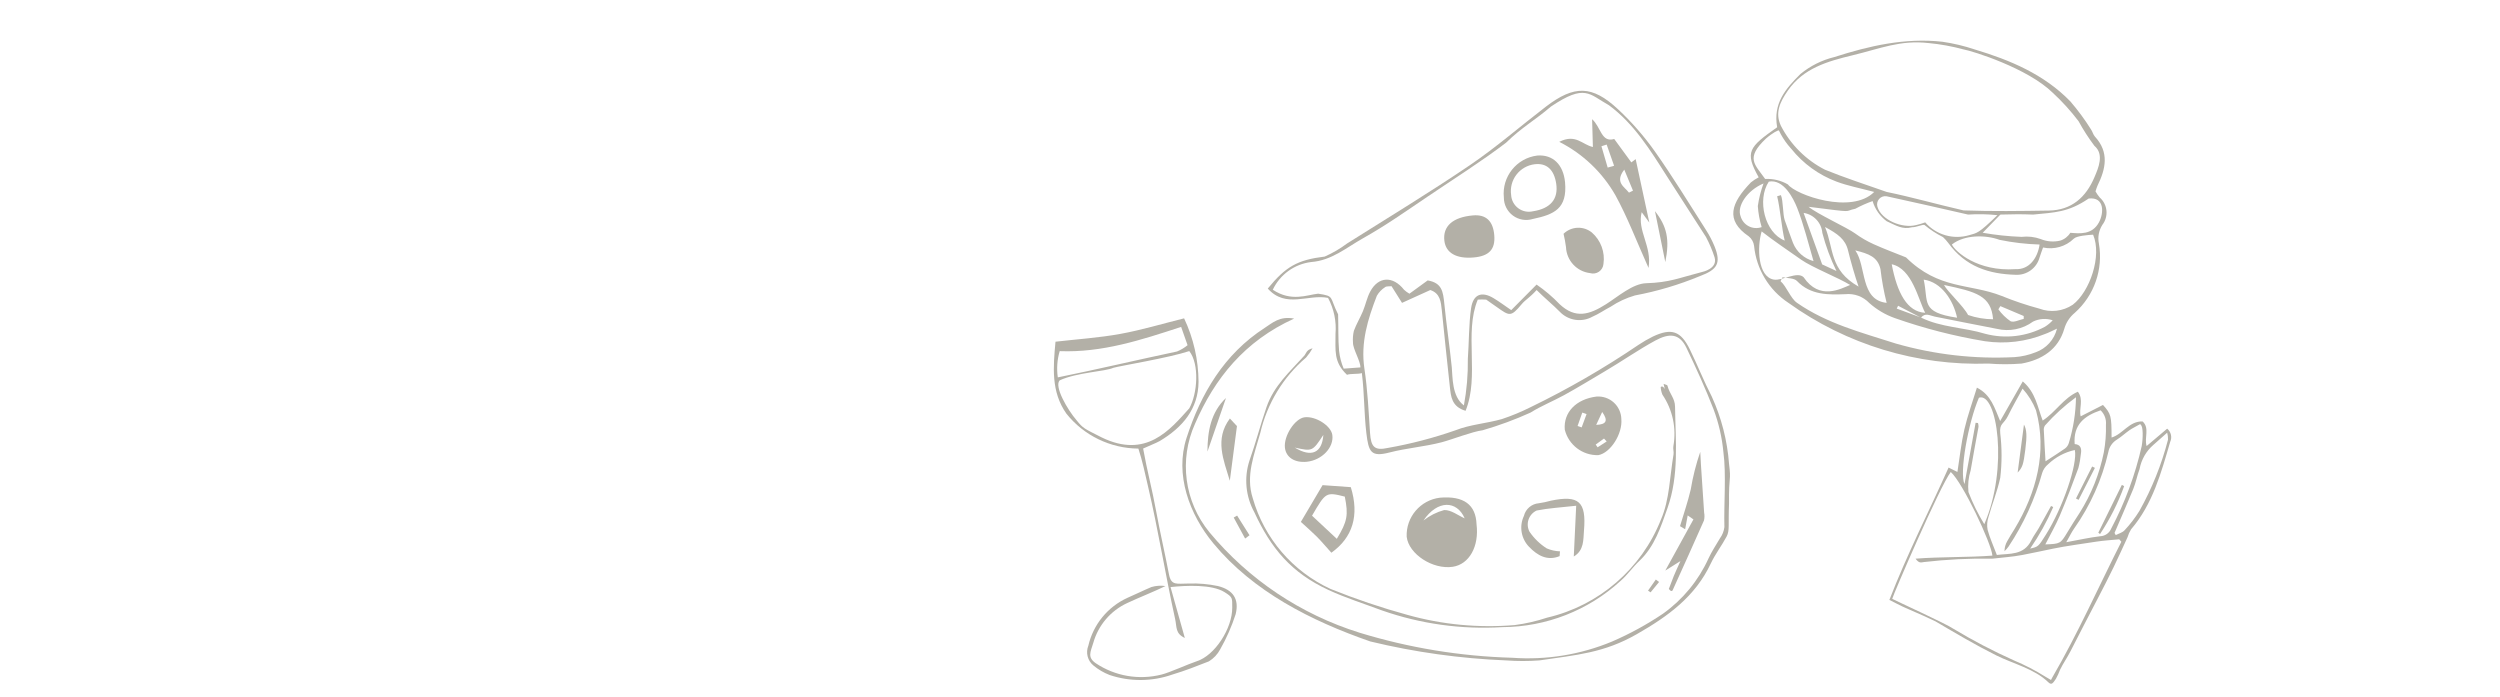
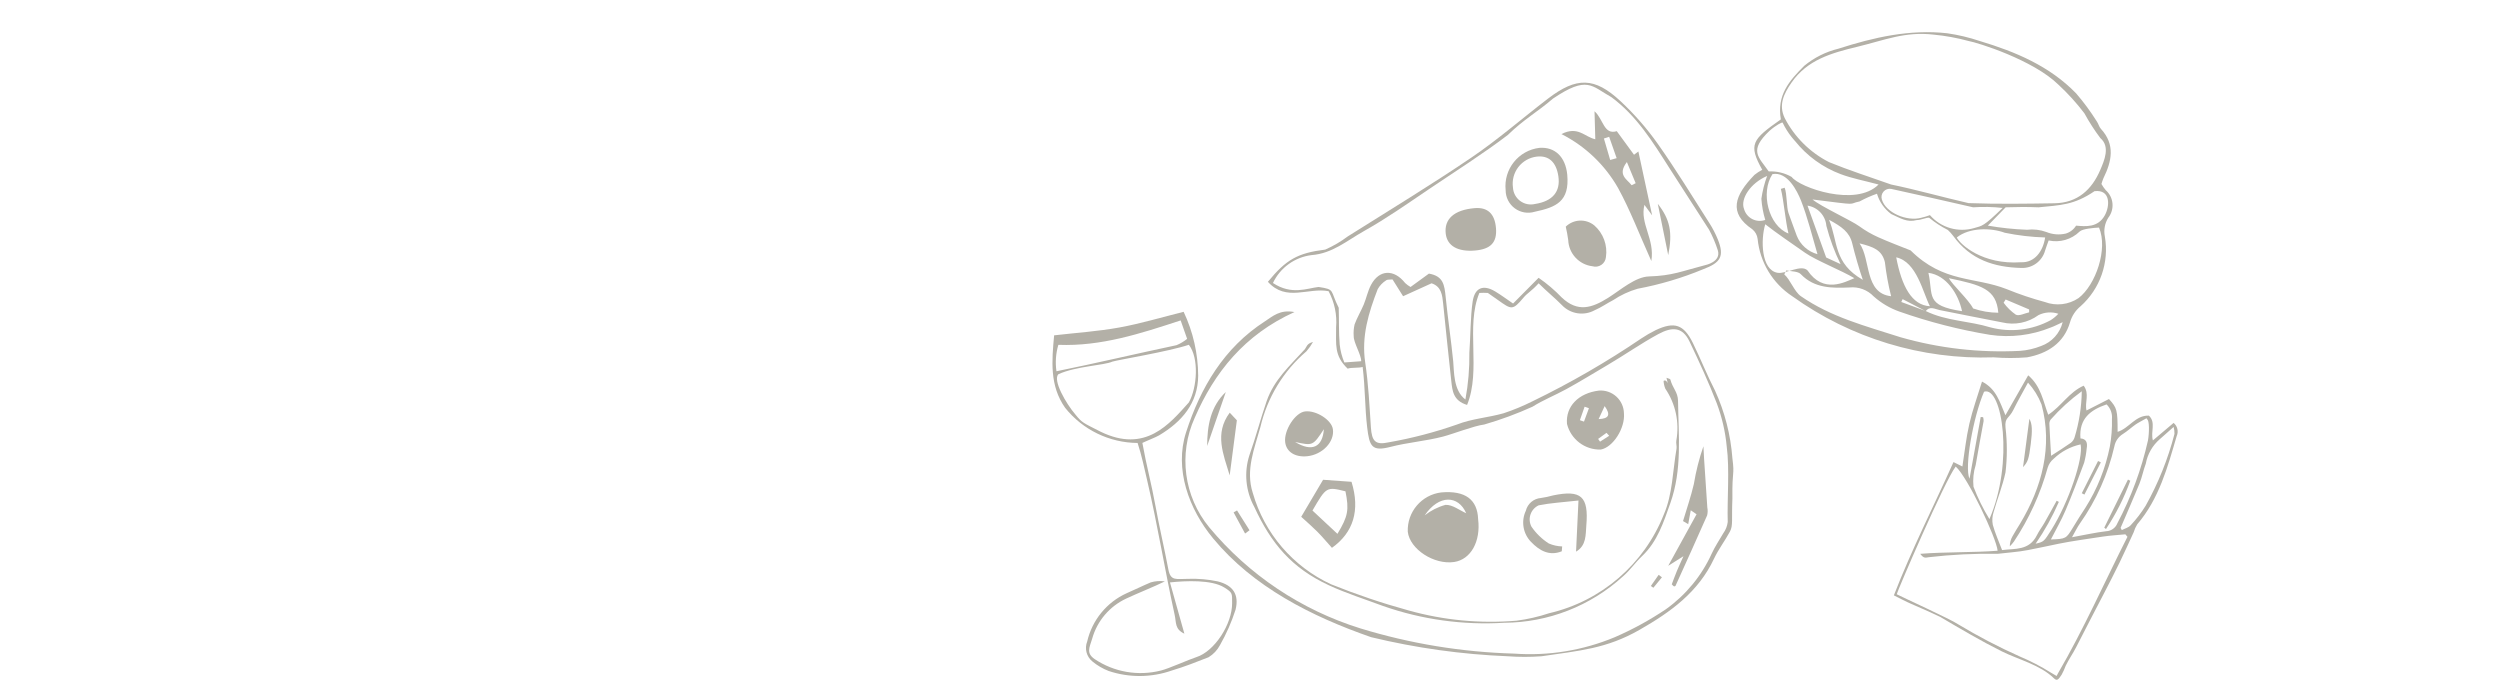
- <svg xmlns="http://www.w3.org/2000/svg" width="287" height="80" viewBox="0 0 287 80">
+ <svg xmlns="http://www.w3.org/2000/svg" width="285" height="78" viewBox="0 0 285 78">
  <defs>
    <clipPath id="a">
-       <rect width="287" height="80" transform="translate(41 47)" fill="#fdfcf8" stroke="#6c655d" stroke-width="1" />
+       <rect width="285" height="78" transform="translate(42 48)" fill="#fdfcf8" stroke="#6c655d" stroke-width="1" />
    </clipPath>
  </defs>
-   <g transform="translate(-41 -47)" clip-path="url(#a)">
+   <g transform="translate(-42 -48)" clip-path="url(#a)">
    <g transform="translate(1)">
      <g transform="translate(170.904 63.616) rotate(-7)" opacity="0.999">
        <path d="M15.1,21.962C9.13,23.831,5.2,27.675,2.34,32.551a11.908,11.908,0,0,0,.125,12.582,36.494,36.494,0,0,0,15.69,13.534A66.228,66.228,0,0,0,35.2,63.659a25.1,25.1,0,0,0,11.617-.454,36.378,36.378,0,0,0,6.171-2.451,15.816,15.816,0,0,0,5.973-5.671c.456-.739,1.054-1.433,1.585-2.131a2.734,2.734,0,0,0,.662-1.214c.243-2.612.961-5.944.935-8.558a19.142,19.142,0,0,0-.523-5.018c-.6-2.4-1.441-5.043-2.231-7.389-.6-1.769-1.775-1.909-3.44-1.256-2.071.815-4.164,1.927-6.208,2.812-1.68.728-3.252,1.454-4.953,2.132-1.328.53-2.784.915-4.075,1.521a41.02,41.02,0,0,1-5.7,1.342c-1.177,0-3.655.636-4.836.794-2.028.27-4.063.168-6.09.435-2.177.286-2.37-.343-2.361-2.537.01-2.31.327-4.433.327-6.9-.39.1-1.305-.118-1.719-.01-1.37-1.66-.956-2.917-.735-4.829a7.411,7.411,0,0,0-.347-4.2c-2.227-.733-4.942.658-6.737-1.906,2.37-2.262,3.76-2.846,6.937-2.849a13.115,13.115,0,0,0,2.735-1.18c5.048-2.377,10.141-4.665,15.1-7.211,3.257-1.671,6.307-3.742,9.471-5.6,3.526-2.067,5.563-1.8,8.166,1.3A31.613,31.613,0,0,1,58.534,7.95c1.7,3.16,3.182,6.436,4.733,9.674a11.537,11.537,0,0,1,.751,2.014c.525,2-.014,2.666-2.084,3.159a37.45,37.45,0,0,1-7.68,1.295,10.06,10.06,0,0,0-2.927.948c-.748.274-1.458.665-2.22.883a3.1,3.1,0,0,1-3.652-1.035c-.627-.826-1.574-1.819-2.327-2.787-.924.8-1.4.934-1.905,1.407-1.422,1.329-1.535,1.195-2.915-.066-.408-.375-.644-.591-1.06-.955a7.5,7.5,0,0,0-.959-.118c-2.05,3.616-.848,8.735-2.946,12.5-1.539-.674-1.465-1.841-1.456-2.925.027-2.956.107-5.911.155-8.868.016-.964.052-1.954-1.029-2.463l-3.4,1.067-.963-2.047c-.3,0-.574-.084-.739.017a2.853,2.853,0,0,0-1.068.87c-1.359,2.537-2.519,5.113-2.437,8.127.067,2.47-.12,4.949-.259,7.421-.089,1.594.262,2.091,1.82,1.943a49.623,49.623,0,0,0,7.96-1.066c1.748-.456,3.636-.344,5.439-.627a24.655,24.655,0,0,0,3.426-.951,98.76,98.76,0,0,0,13.17-5.591,14.54,14.54,0,0,1,1.761-.749c2.243-.737,3.256-.257,4.028,1.968.654,1.887,1.152,3.829,1.846,5.7a22.708,22.708,0,0,1,1.025,7.9c.005,2.129-.18,1.132-.559,4.551-.4,2.409-.28,3.052-.735,3.7-.689.977-1.545,1.843-2.18,2.851-2.241,3.56-5.615,5.417-9.4,7.009-4.036,1.7-7.141,1.525-11.476,1.636a26.138,26.138,0,0,1-3.812-.468,80,80,0,0,1-15.208-4.061c-6.465-3.179-12.63-7.317-16.491-13.354C.41,42.788-.69,38.059,1.167,34.06c2.248-4.842,5.449-9.031,10.454-11.454C12.571,22.146,13.493,21.446,15.1,21.962Zm28.1-.483a17.07,17.07,0,0,1,2.355,2.561c1.588,1.9,3.223,1.623,5.281.648,1.488-.705,3.328-1.974,4.874-1.831,2.684.246,3.756-.138,6.534-.5,0,0,1.85-.138,1.619-1.49a14.093,14.093,0,0,0-.7-2.45c-1.2-2.522-2.418-4.968-3.616-7.492-1.521-3.2-3-6.417-5.6-8.875C51.836.51,51.55-.753,47.319,1.4c-1.9,1.275-3.593,1.941-5.618,3.489-3,1.76-6.556,3.441-9.682,5.039-2.7,1.378-5.156,2.7-7.955,3.849-2.032.834-3.871,2.089-6.238,1.979a5.629,5.629,0,0,0-4.757,2.62c1.961,1.667,3.793,1.065,5.111,1.082,1.888.529,1.215.5,1.988,2.635-.121,1.349-.35,2.816-.4,4.166a7.262,7.262,0,0,0,.276,2.1c.223-.011,1.7.105,1.925.093.1-.735-.609-2.207-.5-2.939a4.351,4.351,0,0,1,.265-1.32c.377-.738.9-1.4,1.311-2.12.394-.693.642-1.479,1.1-2.125,1.144-1.631,2.818-1.487,3.882.268a3.21,3.21,0,0,0,.557.523l2.266-1.259c1.593.489,1.6,1.46,1.569,2.922-.055,2.388.014,4.94-.04,7.328-.025,1.1-.412,3.3.849,4.5a27.224,27.224,0,0,0,1.1-5.248c.344-1.72.61-4.041,1.079-5.729.429-1.548,1.434-1.814,2.693-.834.622.485,1.193,1.035,1.855,1.616C41,23.209,41.99,22.433,43.2,21.479Z" transform="translate(0 0)" fill="#b3b0a7" fill-rule="evenodd" />
        <path d="M9.923,0a6.408,6.408,0,0,1-.865.957A16.233,16.233,0,0,0,2.78,8.915c-.97,2.345-2.289,4.636-1.768,7.33A16.456,16.456,0,0,0,8.6,27.667,80.491,80.491,0,0,0,17,31.7a34.737,34.737,0,0,0,12.086,2.664,19.939,19.939,0,0,0,3.786-.392,18.572,18.572,0,0,0,14.365-9.607c1.252-2.131,1.6-4.8,2.332-7.226.09-.3,0-.655.1-.951a8.012,8.012,0,0,0-.533-6.015,2.787,2.787,0,0,1-.087-.9c.5-.245.5,1.052.371-.312.279.157.4.167.416.254.134,1.022.68,1.514.572,2.515-.429,3.963-.478,7.837-2.287,11.459-1.016,2.033-1.984,4.171-3.927,5.6-.892.656-1.538,1.427-2.453,2.038a20.206,20.206,0,0,1-14.082,3.6,35.263,35.263,0,0,1-13.476-3.58c-1.9-.989-4.023-1.962-5.833-3.09C4.355,25.271,2.387,22.219.993,17.86a7.49,7.49,0,0,1,.166-5.941C2.121,9.993,2.906,8,3.849,6.063,5,3.711,6.965,2.383,8.9.705,9.107.521,9.183.08,9.923,0Z" transform="translate(6.86 25.606)" fill="#b3b0a7" fill-rule="evenodd" />
        <path d="M8.135,3.54C8.139,6.1,6.745,8,4.829,8.052,2.506,8.11-.012,5.988,0,3.984A4.345,4.345,0,0,1,4.342,0C7.076.1,8.328,1.3,8.135,3.54ZM2.14,2.367a6.683,6.683,0,0,1,2.5-.9c.792.06,1.532.821,2.228,1.236C6.23.539,4.041.192,2.14,2.367Z" transform="translate(24.87 44.41)" fill="#b3b0a7" fill-rule="evenodd" />
        <path d="M4.081,0A2.653,2.653,0,0,1,6.593,2.915C6.534,4.623,4.878,6.624,3.461,6.7A3.86,3.86,0,0,1,0,3.327C.074,1.337,1.718,0,4.081,0ZM3.645,3.224c1.169.094,1.453-.307.865-1.389ZM2.7,1.858l-.467-.232q-.36.73-.722,1.46l.444.22Zm1.91,3.4-.263-.371c-.344.19-.688.379-1.032.57.059.113.119.226.178.34Z" transform="translate(44.383 35.077)" fill="#b3b0a7" fill-rule="evenodd" />
        <path d="M.145,15.181c.237-.447.485-.936.752-1.414.228-.407.478-.8.964-1.606L0,13.037C1.449,11.03,2.686,9.317,3.924,7.6l-.6-.535q-.241.768-.482,1.539L2.3,8.182c.585-1.344,1.236-2.663,1.737-4.037A26.439,26.439,0,0,1,5.646,0c-.034.481-.076.96-.1,1.441-.105,1.845-.2,3.689-.309,5.533a2.089,2.089,0,0,1-.131.9C3.6,10.4,2.073,12.906.544,15.412a.19.19,0,0,1-.181.03C.3,15.406.26,15.325.145,15.181Z" transform="translate(53.864 42.83)" fill="#b3b0a7" fill-rule="evenodd" />
        <path d="M2.3,5.1C.909,5.068,0,4.319,0,3.212,0,1.844,1.546-.007,2.678,0,3.951.007,5.559,1.334,5.58,2.4,5.608,3.847,4.045,5.132,2.3,5.1ZM1.126,3.317c1.757,1.4,3.042.98,3.432-1.045C3.084,4.005,3.084,4.005,1.126,3.317Z" transform="translate(12.242 33.353)" fill="#b3b0a7" fill-rule="evenodd" />
        <path d="M3.045,7.824C2.5,7.048,2.081,6.391,1.6,5.776S.6,4.584,0,3.885C.964,2.633,1.855,1.476,2.99,0L6.178.625C6.778,3.973,5.684,6.395,3.045,7.824ZM1.361,3.334c.909,1.086,1.7,2.029,2.5,2.984,1.451-1.845,1.662-2.543,1.5-4.7C3.282.819,3.26.829,1.361,3.334Z" transform="translate(13.02 41.337)" fill="#b3b0a7" fill-rule="evenodd" />
        <path d="M3.99,6.487C2.528,6.882,1.481,6.12.642,5a3.16,3.16,0,0,1-.154-3.6A1.917,1.917,0,0,1,2.365.169,10.819,10.819,0,0,0,3.781.045c3.25-.268,4.031.6,3.345,3.864C6.908,4.949,6.878,6.164,5.6,6.727L6.584.976C4.788.959,3.392.862,2.011.967A1.775,1.775,0,0,0,.9,3.278,6.9,6.9,0,0,0,2.626,5.421,4.131,4.131,0,0,0,4.1,5.944Q4.043,6.216,3.99,6.487Z" transform="translate(38.034 46.257)" fill="#b3b0a7" fill-rule="evenodd" />
        <path d="M1.366,0l.7.963C1.524,3.06,1.006,5.077.488,7.094.072,4.628-.688,2.148,1.366,0Z" transform="translate(5.013 32.448)" fill="#b3b0a7" fill-rule="evenodd" />
        <path d="M2.862,0,0,5.85C.29,3.552.927,1.43,2.862,0Z" transform="translate(3.361 30.054)" fill="#b3b0a7" fill-rule="evenodd" />
        <path d="M1.006,2.728Q.5,1.453,0,.175L.416,0Q.984,1.206,1.553,2.415Z" transform="translate(5.43 43.611)" fill="#b3b0a7" fill-rule="evenodd" />
        <path d="M0,2.121C2,1.4,2.565,2.76,3.761,3.18c.094-1,.183-1.949.3-3.18.9,1.01.71,2.835,2.243,2.562L7.926,5.471l.54-.311c.213,2.37.425,4.715.668,7.419l-.725-1.293c-.8,2.061.721,4,0,6.451C7.4,14.458,6.715,11.653,5.656,9A15.48,15.48,0,0,0,0,2.121ZM7.233,8.883l.486-.169c-.214-.77-.428-1.54-.7-2.517C5.727,7.515,6.795,8.137,7.233,8.883ZM5.158,5.731l.756-.117q-.276-1.26-.551-2.521l-.618.12Q4.952,4.472,5.158,5.731Z" transform="translate(47.78 3.411)" fill="#b3b0a7" fill-rule="evenodd" />
        <path d="M3.075,4.806C1.113,4.731,0,3.9,0,2.51,0,.813,1.281-.078,3.615.005,5.109.058,5.828.914,5.763,2.563,5.7,4.191,4.878,4.876,3.075,4.806Z" transform="translate(33.306 12.702)" fill="#b3b0a7" fill-rule="evenodd" />
        <path d="M0,.506a2.451,2.451,0,0,1,3.243.25,4.01,4.01,0,0,1,.882,3.752,1.2,1.2,0,0,1-1.653.85,3.135,3.135,0,0,1-2.379-3.3A15.343,15.343,0,0,0,0,.506Z" transform="translate(46.983 15.562)" fill="#b3b0a7" fill-rule="evenodd" />
        <path d="M7.187,3.425c-.1,3.057-1.687,3.524-4.193,3.74A2.567,2.567,0,0,1,0,4.323,4.4,4.4,0,0,1,4.411,0C6.186.09,7.235,1.381,7.187,3.425Zm-1.028.037c-.046-1.628-.8-2.5-2.177-2.508A3.11,3.11,0,0,0,.864,4.13,2.039,2.039,0,0,0,3.13,6.289C5.161,6.227,6.21,5.249,6.159,3.462Z" transform="translate(40.689 6.786)" fill="#b3b0a7" fill-rule="evenodd" />
        <path d="M.466,5.949Q.232,2.975,0,0C1.16,1.909,1.3,3.444.466,5.949Z" transform="translate(57.716 14.767)" fill="#b3b0a7" fill-rule="evenodd" />
        <path d="M1.376.327.264,1.389,0,1.157Q.522.58,1.042,0Z" transform="translate(51.618 56.754)" fill="#b3b0a7" fill-rule="evenodd" />
      </g>
      <g transform="translate(265.433 87.96) rotate(17)">
        <path d="M0,29.187C.421,23.5,1.365,18.225,2.058,12.668l1.118.185c-.232-1.644-.551-3.264-.665-4.9s-.025-3.282-.025-5.01C4.3,3.26,5.121,4.606,6.159,5.831L7.311.72c1.776.773,2.482,2.321,3.5,3.63C11.945,3,12.336,1.187,13.706,0c.946.693.648,1.8,1.134,2.611l2.066-2c1.19.713,1.308.912,2.038,3.291,1.134-.762,1.378-2.412,2.868-2.811,1.027.5.7,1.714,1.263,2.57l1.675-2.6a1.273,1.273,0,0,1,.775,1.346c.043,3.7.173,7.414-1.361,10.923a3.835,3.835,0,0,0-.122.983c-.172,1.258-.33,2.518-.527,3.773-.2,1.3-.44,2.593-.675,3.886-.409,2.255-.843,4.507-1.233,6.765-.143.827-.4,1.569-.528,2.4a7.064,7.064,0,0,1-.145,1.115c-.179.575-.252.882-.719.64-1.956-1.014-4.5-.851-6.59-1.2-2.637-.441-5.244-1.075-7.847-1.7-.86-.127-1.825-.265-3.743-.474C1.829,29.512.2,29.225,0,29.187ZM23.515,15.016l-.313-.2c-.811.338-1.64.641-2.43,1.023-1.3.629-3.241,1.523-4.506,2.217s-1.876,1.039-3.159,1.724c-1.046.559-2.131.95-3.179,1.419a59.517,59.517,0,0,0-7.4,2.667c-.322.151-.487.326-1.038-.087,2.668-1.053,5.8-1.918,8.334-2.916-.54-1.34-5.69-7-7.376-7.783C1.73,14.992.239,28.517.276,28.972c.543.11,6.8.931,7.691,1.225a64.952,64.952,0,0,0,7.748,1.45,24.831,24.831,0,0,1,4.016.738l.7.165.058-.315C21.835,26.5,22.521,20.731,23.515,15.016Zm-9.781,3.811c.831-.481.831-.481,1.262-2.068.95-3.507,1.123-8.854.331-10.255a6.4,6.4,0,0,0-2.454,2.461,2.093,2.093,0,0,0-.359,1.159,29.376,29.376,0,0,1-1.216,9.19,4.072,4.072,0,0,1-.293.662,2.3,2.3,0,0,1-.038-1.192c.112-.54.263-1.073.4-1.608,1.175-4.7,1.01-9.537-1.635-13.727a8.04,8.04,0,0,0-2.2-1.927c-.252,1.251-.506,2.355-.687,3.471-.179,1.1-.717,1.091-.264,2.181a21.842,21.842,0,0,1,1.491,4.877c.136,1.56-.009,3.143.026,4.716A2.892,2.892,0,0,0,8.436,18.2c.516.818,1.165,1.553,1.853,2.443,1.327-.608,2.984-.821,3.3-2.778.087-.543.286-1.066.407-1.6.211-.937.4-1.879.6-2.819l.276.052A27.89,27.89,0,0,1,13.734,18.827Zm3.75-1.915c1.357-.7,2.423-1.312,3.541-1.8a1.419,1.419,0,0,0,.937-1.217,38.109,38.109,0,0,0,.578-10.064c-.111-.887-.5-2.262-.827-2.293.11.149.027.035-.067-.09-.316.343-.782.781-1,1.068-.363.471-.664.993-1.052,1.441a2.11,2.11,0,0,0-.519,1.641,24.913,24.913,0,0,1-1.188,9.554C17.73,15.621,17.66,16.122,17.484,16.912Zm-2.228.946c1.622-.561,1.642-.591,2.006-2.026.219-.865.446-1.729.7-2.583a20.573,20.573,0,0,0,.628-7.465,15.34,15.34,0,0,0-.695-3.1A2.013,2.013,0,0,0,16.824,1.28c-1.576,1.139-2.541,2.482-1.713,4.577.649-.153.939.231,1.013.878a9.889,9.889,0,0,1,.2,1.636c-.108,1.95-.237,3.9-.442,5.842C15.754,15.423,15.474,16.616,15.256,17.858ZM3.045,3.98c-.345,3.124.364,8.927,1.317,9.97-.293-2.481-.567-4.793-.84-7.105l.27-.057a1.432,1.432,0,0,1,.184.4c.2,1.685.378,3.373.6,5.055a6.12,6.12,0,0,0,.486,2.449,21.8,21.8,0,0,0,2.815,2.993C8.683,10.737,4.833,2.7,3.045,3.98ZM22.47,14.273l.206.2c.277-.274.658-.5.809-.831a14.175,14.175,0,0,0,.979-2.621,34.3,34.3,0,0,0,.747-8.789,2.731,2.731,0,0,0-.325-.731s-.828,1.371-1.1,1.794a4.825,4.825,0,0,0-.71,3.13c-.052.823.047,1.608-.026,2.408l-.01.1C22.881,10.655,22.665,12.463,22.47,14.273ZM13.684.672a22.285,22.285,0,0,0-2.456,4.143.871.871,0,0,0,.047.6c.374,1.056.769,2.105,1.215,3.314C13.1,8,13.674,7.348,14.207,6.659a1.226,1.226,0,0,0,.229-.714A18.87,18.87,0,0,0,13.684.672Z" transform="translate(0 0)" fill="#b3b0a7" fill-rule="evenodd" />
        <path d="M.919,5.484C.613,3.653.311,1.855,0,0,.486.478.722,1.146.991,2.708,1.286,4.422,1.28,4.743.919,5.484Z" transform="translate(8.889 5.417)" fill="#b3b0a7" fill-rule="evenodd" />
        <path d="M0,6.036Q.491,3.017.981,0l.294.054a25.719,25.719,0,0,1-1.04,6.07Z" transform="translate(20.681 8.759)" fill="#b3b0a7" fill-rule="evenodd" />
        <path d="M1.05.058Q.692,2.087.333,4.115L0,4.056Q.349,2.027.7,0Z" transform="translate(17.083 7.733)" fill="#b3b0a7" fill-rule="evenodd" />
      </g>
      <path d="M10.754,30.1l.6,6.039c-1-.7-.678-1.369-.718-2.331-.216-5.179-.13-10.4-.417-15.576-.08-1.432-.119-2.928-.333-4.424A10.678,10.678,0,0,1,2.451,8.431c-1.32-2.806-.565-5.548.2-8.359,2.523.152,5,.425,7.469.413S15.086.177,17.653,0a17.3,17.3,0,0,1,.365,7.46c-.567,3.083-2.752,4.851-5.568,5.919-.407.154-1.546.377-2.027.518,0,2.52.212,4.855.221,7.355.008,2.289.16,5.058.186,7.347.016,1.4.681,1.218,2.1,1.471a13.932,13.932,0,0,1,3.193.857c1.644.729,2.175,1.9,1.45,3.538a21.482,21.482,0,0,1-2.45,3.664A3.547,3.547,0,0,1,13.6,39.264c-1.506.305-2.851.581-4.377.759a11.1,11.1,0,0,1-7.109-1.2A6.672,6.672,0,0,1,.477,37.428a1.984,1.984,0,0,1-.183-2.343,8.02,8.02,0,0,1,5.392-4.633c.973-.229,1.933-.516,2.908-.737a3.794,3.794,0,0,1,1.609.169c-1.276.374-3.387.807-4.669,1.159A7.171,7.171,0,0,0,.91,34.866C.388,35.872-.051,36.38.776,37.209a9.4,9.4,0,0,0,7.215,2.6c.889-.05,3.352-.68,4.236-.8,2.173-.283,4.692-3.013,5.091-5.354.187-1.1.278-1.146-.567-1.908C15.477,30.6,12.545,30.225,10.754,30.1ZM5.944,11.8c4.613,3.36,7.886.511,10.5-1.528,1.232-1.508,2.037-4.79,1.14-6.468-2.426.361-8.208.286-8.912.373-1,.263-4.18-.21-6.313.343-.776.527.265,3.442,1.115,4.872C4.057,10.442,4.134,10.437,5.944,11.8ZM17.147.907c-4.8.685-9.45,1.348-14.21.316A7.037,7.037,0,0,0,2.2,4.15c4.393-.107,9.6-.4,13.986-.546a4.779,4.779,0,0,0,1.322-.5C17.383,2.353,17.271,1.672,17.147.907Z" transform="matrix(0.985, -0.174, 0.174, 0.985, 158.547, 86.618)" fill="#b3b0a7" fill-rule="evenodd" />
      <path d="M1.816,20.634c-2.32-2.393-2.006-3.032.559-6.1-1.172-2.525-.23-4.484,1-6.6A9.746,9.746,0,0,1,6.623,5.053C10.175,2.762,13.9.79,18.151.141A21.228,21.228,0,0,1,21.959.033c4.249.126,8.42.691,12.151,2.916a26.3,26.3,0,0,1,3.118,2.488c.244.2.4.523.661.689,2.071,1.315,2.154,3.256,1.738,5.368a6.468,6.468,0,0,0-.05.687,4.707,4.707,0,0,0,.654.553,2.306,2.306,0,0,1,1.1,2.955,2.911,2.911,0,0,0,.173,2.175,8.663,8.663,0,0,1-.617,8.4,3.675,3.675,0,0,0-.685,2.075c-.054,2.48-1.564,4.113-3.7,5.128a23.664,23.664,0,0,1-3.662.981,37.227,37.227,0,0,1-23.994-.781,8.86,8.86,0,0,1-5.5-5.289,1.666,1.666,0,0,0-.876-.907c-3.136-1.09-2.951-3.178-1.366-6.045A5.152,5.152,0,0,1,1.816,20.634ZM23.979,31.356c2.544.508,5.073-.2,7.606-.109A9.4,9.4,0,0,0,38,28.685a4.278,4.278,0,0,0,.665-.942,3,3,0,0,0-2.142.729,5.031,5.031,0,0,1-3.8,1.88c-2.413.18-4.828.324-7.242.489-.541.037-1.191-.2-1.492.528l-2.9-.639-.065.353ZM16.438,18.449c2.869-.173,5.957-.122,9.074-.238,3.207-.736,6.332-1.624,9.463-2.518,2.512-.717,3.716-2.579,4.062-5.039.16-1.138.433-2.845-.936-3.493a23.239,23.239,0,0,1-2.485-2.255A24.983,24.983,0,0,0,31.91,2.519C28.382.528,21.747.27,20.73.363a23.8,23.8,0,0,0-4.047.331c-3.245.48-5.189,2.041-8.065,3.606-2.664,1.449-5.09,2.912-6.146,5.846-.542,1.505-.787,2.862.281,4.121a11.653,11.653,0,0,0,6.191,3.552C11.342,18.121,13.758,18.243,16.438,18.449Zm18.993,1.51c-.035.457-.075.829-.09,1.2A2.7,2.7,0,0,1,33.209,23.8c-2.97.707-5.807.606-8.433-1.534a4.874,4.874,0,0,0-.75-.486,11.147,11.147,0,0,1-2.413-.793c-.244-.012-.827.5-1.3.619-1,.578-1.844.278-3,.09a4.483,4.483,0,0,1-2.161-1.815,13.69,13.69,0,0,0-1.686,1.363c-1.332.661.355.407-5.241,1.173,1.082.516,4.942,1.173,5.941,1.567a11.854,11.854,0,0,0,2.389.646c1.317.217,2.648.338,3.975.5,4.61,2.627,7.824.982,11.74,1.429a36.838,36.838,0,0,0,4.565.289,4.223,4.223,0,0,0,3.592-1.427c1.5-1.953,1.808-6.281.171-8.369-.544.177-1.8.62-2.022,1.017A3.87,3.87,0,0,1,35.431,19.959Zm3.957,8.582c-.491.4-.8.7-1.154.94a13.219,13.219,0,0,1-6.474,2.6,61.368,61.368,0,0,1-10.668.113,8.843,8.843,0,0,1-3.27-.91,3.328,3.328,0,0,0-2.928-.27c-1.825.566-3.811,1.157-5.751-.026-.413-.253-1.13-.008-1.707.008q-.056.253-.112.5c.826.4,1.609,1.6,2.469,1.911,3.93,1.414,7.994,1.377,12.181,1.579a41.72,41.72,0,0,0,13.559-2.025A8.042,8.042,0,0,0,37.719,31.8,3.856,3.856,0,0,0,39.388,28.541ZM15.057,18.819c-1.685,0-3.093.112-4.478-.023a12.111,12.111,0,0,1-6.007-2.3c.127.092-.363-.241-.49-.335a8.415,8.415,0,0,1-1.413-1.32c-.062-.074-.666.473-1.2,1.28-1.719,2.809-.476,3.173,1.11,4.5a4.784,4.784,0,0,1,2.683-.07C6.466,21.49,13.235,22.015,15.057,18.819Zm23.972-5.641c-1.862,2.159-3.353,2.543-5.682,3.429-1.346.3-2.34.59-3.627.972L28.3,20.12a32.981,32.981,0,0,0,4.433-.7,4.784,4.784,0,0,1,2.19-.325,3.656,3.656,0,0,0,2.192-.4,2.071,2.071,0,0,0,.9-1.176c1.077-.194,2.48-.409,2.863-2C41.164,14.326,40.75,12.491,39.029,13.177Zm-9.62,4.555a19.446,19.446,0,0,0-3.269.805c-3.8.145-5.773.213-9.572.393a.941.941,0,0,0-.707,1.442c.808,1.343,3.407,1.7,4.862.855a8.253,8.253,0,0,0,.893-.552,4.86,4.86,0,0,0,5.263.109C27.675,20.3,27.825,20.392,29.409,17.733Zm-4.177,4.606c.56.667,3.634,2.274,7.808.833,1.519-.335,2.1-1.873,1.918-3.439a26.628,26.628,0,0,1-4.578.672C28.691,20.252,26.33,20.859,25.232,22.339ZM3.067,20.808c-.8,2.386,1.083,5.805,3.516,6.066-.691-1.245-1.477-3.465-2.157-4.69l.385-.237c.44.587.762,2.055,1.166,2.665.6.9.981,1.374,1.588,2.267a3.522,3.522,0,0,0,2.822,1.414c-1.03-1.695-2.239-3.86-3.393-5.41C6.288,21.935,4.631,20.058,3.067,20.808Zm.686,5.731c-.058,1.859.9,5.159,2.785,4.982.968-.09,2.33-1.647,3.227-1.149,2.463,2.142,4.476.169,5.388-.524-1.493-.448-4.749-.823-6.167-1.342S5.119,27.136,3.753,26.54Zm-.127-.475a10.9,10.9,0,0,1-1.052-2.217,12.854,12.854,0,0,1-.04-2.68C.89,22.46.246,24.5.964,25.482A1.86,1.86,0,0,0,3.626,26.064Zm9.595,2.642a23.253,23.253,0,0,1-2.692-3.795,2.541,2.541,0,0,0-2.676-1.669L11.441,28.4C11.965,28.494,12.562,28.6,13.221,28.706Zm6.513,2.042a30.244,30.244,0,0,1-1.688-3.56c-.681-1.271-1.747-1.353-3.347-1.326C16.431,27.3,16.69,31.215,19.734,30.749Zm9.389-1.075a8.888,8.888,0,0,0,2.9-.271c-.918-2.558-2.679-2.549-6.462-2.343C26.111,27.672,28.363,28.828,29.123,29.673Zm-12.985.107c-.662-.968-1.679-2.654-2.232-3.68-.642-1.191-1.663-1.551-3.261-1.933C12.289,26.3,12.394,28.8,16.138,29.78Zm3.011-3.464c1.452,3.014,3.127,4.82,5.153,4.389C23.136,29.434,21.551,26.2,19.149,26.316ZM27.986,30.3c-.93-1.815-2.8-3.494-4.835-3.229C24.38,29.416,23.718,30.788,27.986,30.3Zm4.454-2.572-.127.415a5.8,5.8,0,0,0,1.705.958c.412.074.924-.416,1.391-.654-.029-.106-.058-.213-.088-.317Z" transform="matrix(0.966, 0.259, -0.259, 0.966, 245.487, 46.955)" fill="#b3b0a7" fill-rule="evenodd" />
    </g>
  </g>
</svg>
